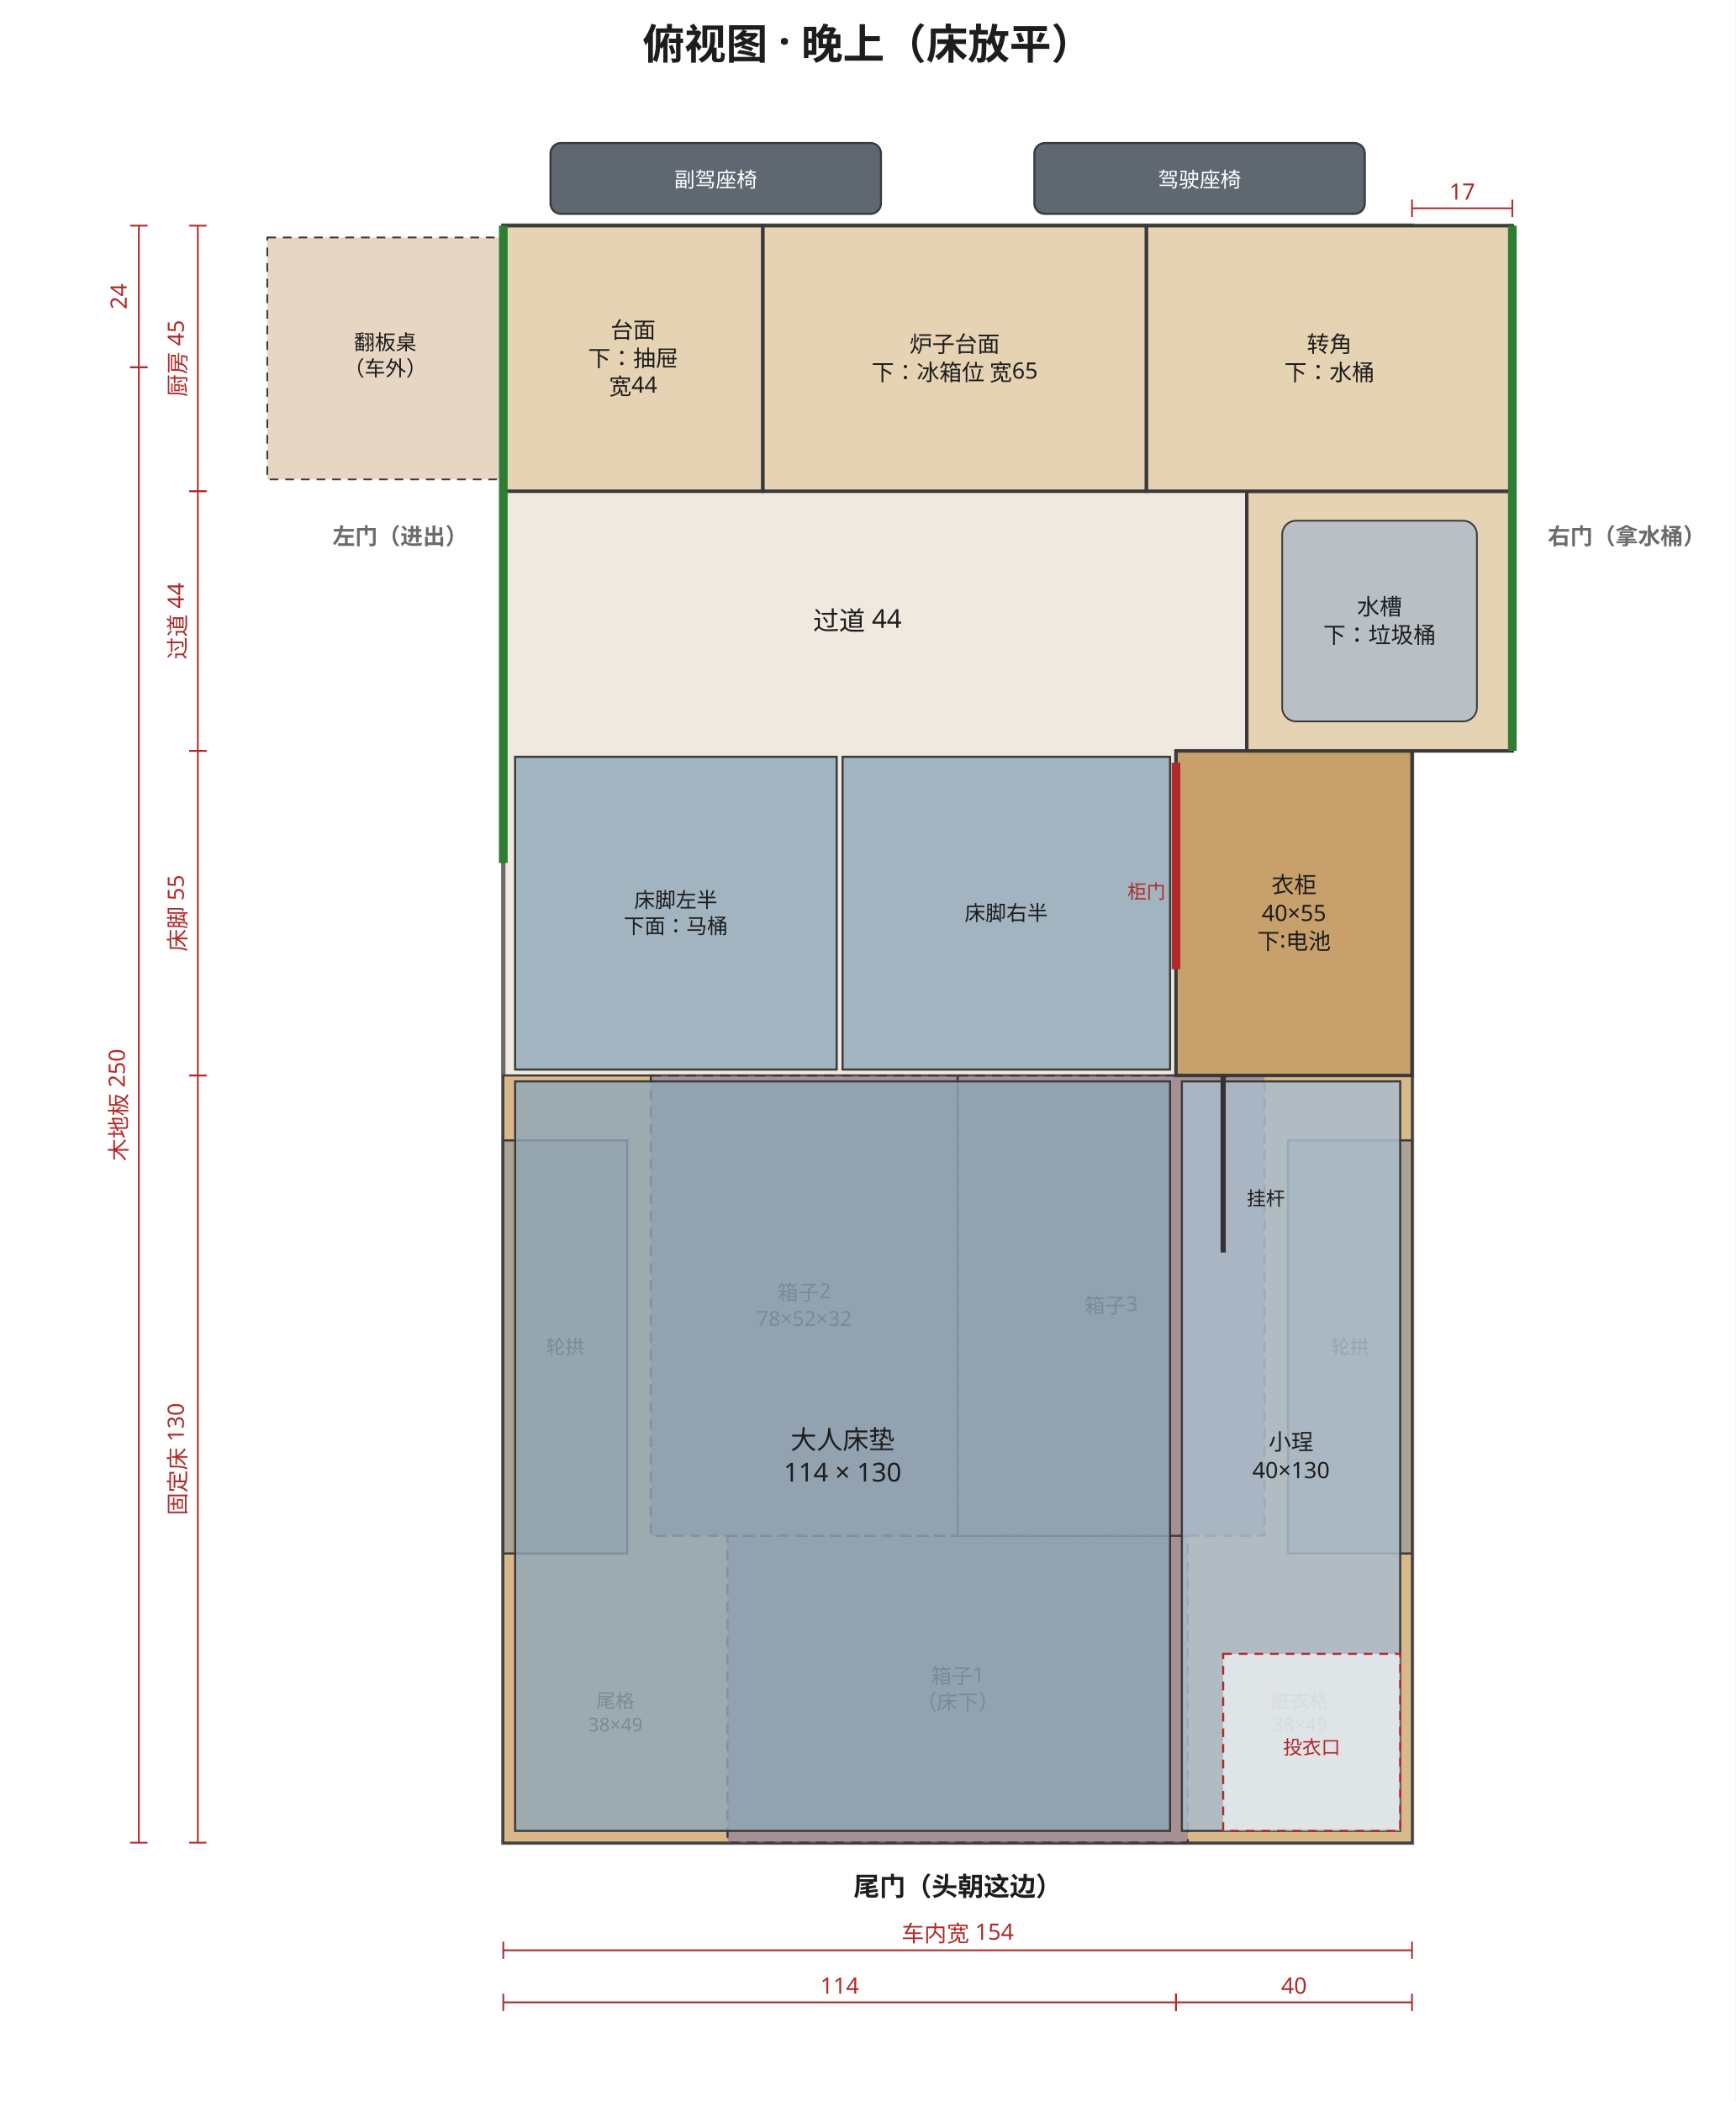
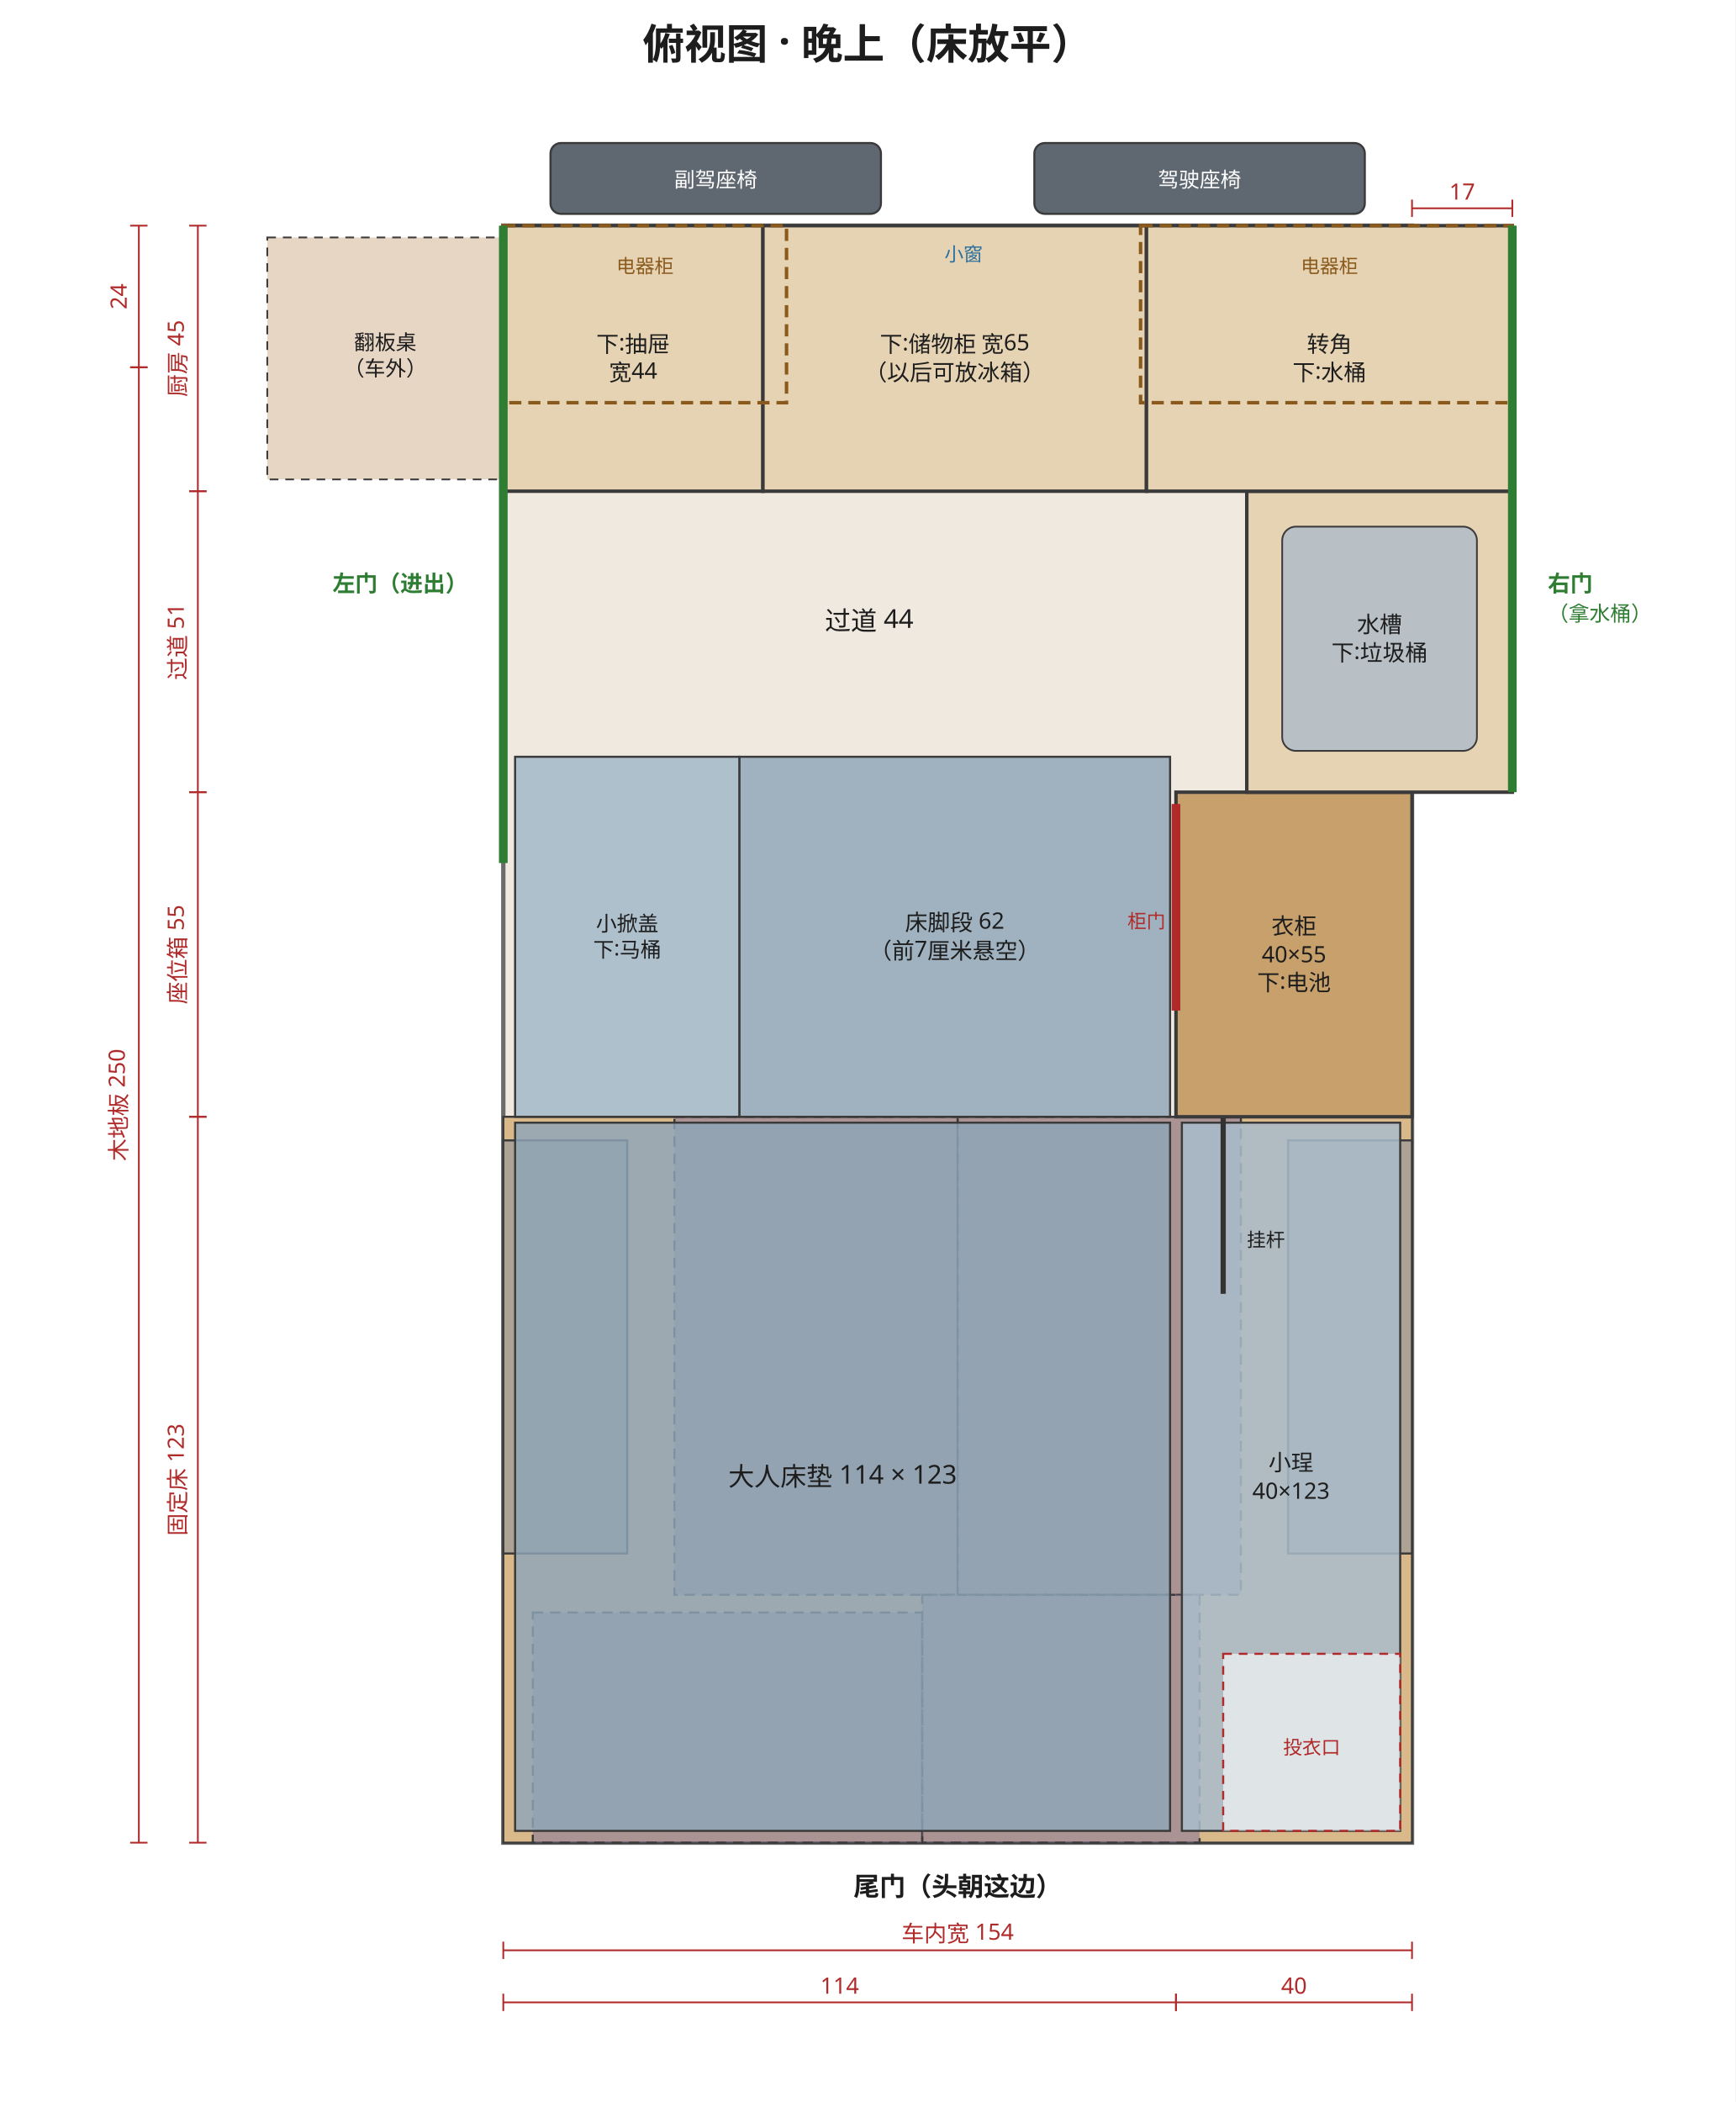
<svg xmlns="http://www.w3.org/2000/svg" width="1000" height="1211" viewBox="0 0 1000 1211" font-family="WenQuanYi Zen Hei, sans-serif">
  <rect width="1000" height="1211" fill="#ffffff" />
  <text x="500.0" y="34" font-size="24" text-anchor="middle" fill="#1d1d1d" font-weight="bold">俯视图 · 晚上（床放平）</text>
  <rect x="290.0" y="211.6" width="523.6" height="850.0" fill="#efe9df" stroke="#6b6b6b" stroke-width="2.5" />
  <rect x="290.0" y="130.0" width="523.6" height="81.6" fill="#e3ddd2" stroke="#6b6b6b" stroke-width="2.5" />
-   <rect x="813.6" y="130.0" width="57.8" height="302.6" fill="#e3ddd2" stroke="#6b6b6b" stroke-width="1.2" />
-   <rect x="290.0" y="619.6" width="523.6" height="442.0" fill="#d9b98a" stroke="#3a3a3a" stroke-width="1.2" />
-   <rect x="419.2" y="884.8" width="265.2" height="176.8" fill="#7c6f9b" stroke="#3a3a3a" stroke-width="1.2" stroke-dasharray="6 4" fill-opacity="0.55" />
-   <text x="551.8" y="969.9" font-size="12" text-anchor="middle" fill="#1d1d1d">箱子1</text>
-   <text x="551.8" y="984.9" font-size="12" text-anchor="middle" fill="#1d1d1d">（床下）</text>
-   <rect x="375.0" y="619.6" width="176.8" height="265.2" fill="#7c6f9b" stroke="#3a3a3a" stroke-width="1.2" stroke-dasharray="6 4" fill-opacity="0.55" />
-   <text x="463.4" y="748.9" font-size="12" text-anchor="middle" fill="#1d1d1d">箱子2</text>
-   <text x="463.4" y="763.9" font-size="12" text-anchor="middle" fill="#1d1d1d">78×52×32</text>
-   <rect x="551.8" y="619.6" width="176.8" height="265.2" fill="#7c6f9b" stroke="#3a3a3a" stroke-width="1.2" stroke-dasharray="6 4" fill-opacity="0.55" />
-   <text x="640.2" y="756.4" font-size="12" text-anchor="middle" fill="#1d1d1d">箱子3</text>
+   <rect x="813.6" y="130.0" width="57.8" height="326.4" fill="#e3ddd2" stroke="#6b6b6b" stroke-width="1.2" />
+   <rect x="290.0" y="643.4" width="523.6" height="418.2" fill="#d9b98a" stroke="#3a3a3a" stroke-width="1.2" />
+   <rect x="388.6" y="643.4" width="163.2" height="275.4" fill="#7c6f9b" stroke="#3a3a3a" stroke-width="1.2" stroke-dasharray="6 4" fill-opacity="0.5" />
+   <rect x="551.8" y="643.4" width="163.2" height="275.4" fill="#7c6f9b" stroke="#3a3a3a" stroke-width="1.2" stroke-dasharray="6 4" fill-opacity="0.5" />
+   <rect x="307.0" y="929.0" width="224.4" height="132.6" fill="#7c6f9b" stroke="#3a3a3a" stroke-width="1.2" stroke-dasharray="6 4" fill-opacity="0.5" />
+   <rect x="531.4" y="918.8" width="159.8" height="142.8" fill="#7c6f9b" stroke="#3a3a3a" stroke-width="1.2" stroke-dasharray="6 4" fill-opacity="0.5" />
  <rect x="290.0" y="657.0" width="71.4" height="238.0" fill="#9a9a9a" stroke="#3a3a3a" stroke-width="1.2" fill-opacity="0.7" />
-   <text x="325.7" y="779.9" font-size="11" text-anchor="middle" fill="#1d1d1d">轮拱</text>
  <rect x="742.2" y="657.0" width="71.4" height="238.0" fill="#9a9a9a" stroke="#3a3a3a" stroke-width="1.2" fill-opacity="0.7" />
-   <text x="777.9" y="779.9" font-size="11" text-anchor="middle" fill="#1d1d1d">轮拱</text>
-   <text x="354.6" y="983.8" font-size="11" text-anchor="middle" fill="#1d1d1d">尾格</text>
-   <text x="354.6" y="997.5" font-size="11" text-anchor="middle" fill="#1d1d1d">38×49</text>
-   <text x="749.0" y="983.8" font-size="11" text-anchor="middle" fill="#1d1d1d">脏衣格</text>
-   <text x="749.0" y="997.5" font-size="11" text-anchor="middle" fill="#1d1d1d">38×49</text>
-   <rect x="296.8" y="623.0" width="377.4" height="431.8" fill="#8fa6b8" stroke="#3a3a3a" stroke-width="1.2" fill-opacity="0.80" />
-   <text x="485.5" y="834.8" font-size="15" text-anchor="middle" fill="#1d1d1d">大人床垫</text>
-   <text x="485.5" y="853.5" font-size="15" text-anchor="middle" fill="#1d1d1d">114 × 130</text>
-   <rect x="681.0" y="623.0" width="125.8" height="431.8" fill="#a9bccb" stroke="#3a3a3a" stroke-width="1.2" fill-opacity="0.85" />
-   <text x="743.9" y="835.3" font-size="13" text-anchor="middle" fill="#1d1d1d">小珵</text>
-   <text x="743.9" y="851.6" font-size="13" text-anchor="middle" fill="#1d1d1d">40×130</text>
-   <rect x="296.8" y="436.0" width="185.3" height="180.2" fill="#8fa6b8" stroke="#3a3a3a" stroke-width="1.2" fill-opacity="0.80" />
-   <text x="389.4" y="522.8" font-size="12" text-anchor="middle" fill="#1d1d1d">床脚左半</text>
-   <text x="389.4" y="537.8" font-size="12" text-anchor="middle" fill="#1d1d1d">下面：马桶</text>
-   <rect x="485.5" y="436.0" width="188.7" height="180.2" fill="#8fa6b8" stroke="#3a3a3a" stroke-width="1.2" fill-opacity="0.80" />
-   <text x="579.8" y="530.3" font-size="12" text-anchor="middle" fill="#1d1d1d">床脚右半</text>
+   <rect x="296.8" y="646.8" width="377.4" height="408.0" fill="#8fa6b8" stroke="#3a3a3a" stroke-width="1.2" fill-opacity="0.82" />
+   <text x="485.5" y="856.0" font-size="15" text-anchor="middle" fill="#1d1d1d">大人床垫 114 × 123</text>
+   <rect x="426.0" y="436.0" width="248.2" height="207.4" fill="#8fa6b8" stroke="#3a3a3a" stroke-width="1.2" fill-opacity="0.82" />
+   <text x="550.1" y="536.1" font-size="13" text-anchor="middle" fill="#1d1d1d">床脚段 62</text>
+   <text x="550.1" y="552.4" font-size="13" text-anchor="middle" fill="#1d1d1d">（前7厘米悬空）</text>
+   <rect x="296.8" y="436.0" width="129.2" height="207.4" fill="#a9bccb" stroke="#3a3a3a" stroke-width="1.2" fill-opacity="0.9" />
+   <text x="361.4" y="536.4" font-size="12" text-anchor="middle" fill="#1d1d1d">小掀盖</text>
+   <text x="361.4" y="551.4" font-size="12" text-anchor="middle" fill="#1d1d1d">下:马桶</text>
+   <rect x="681.0" y="646.8" width="125.8" height="408.0" fill="#a9bccb" stroke="#3a3a3a" stroke-width="1.2" fill-opacity="0.85" />
+   <text x="743.9" y="847.2" font-size="13" text-anchor="middle" fill="#1d1d1d">小珵</text>
+   <text x="743.9" y="863.5" font-size="13" text-anchor="middle" fill="#1d1d1d">40×123</text>
  <rect x="704.8" y="952.8" width="102.0" height="102.0" fill="#ffffff" stroke="#b02a2a" stroke-width="1.2" stroke-dasharray="5 4" fill-opacity="0.6" />
  <text x="755.8" y="1010.6" font-size="11" text-anchor="middle" fill="#b02a2a">投衣口</text>
-   <rect x="677.6" y="432.6" width="136.0" height="187.0" fill="#c7a06c" stroke="#3a3a3a" stroke-width="2" />
-   <text x="745.6" y="514.4" font-size="13" text-anchor="middle" fill="#1d1d1d">衣柜</text>
-   <text x="745.6" y="530.6" font-size="13" text-anchor="middle" fill="#1d1d1d">40×55</text>
-   <text x="745.6" y="546.9" font-size="13" text-anchor="middle" fill="#1d1d1d">下:电池</text>
-   <line x1="677.6" y1="439.4" x2="677.6" y2="558.4" stroke="#b02a2a" stroke-width="5" />
-   <text x="671.6" y="517.6" font-size="11" text-anchor="end" fill="#b02a2a">柜门</text>
-   <line x1="704.8" y1="619.6" x2="704.8" y2="721.6" stroke="#333" stroke-width="3" />
-   <text x="718.4" y="694.4" font-size="11" text-anchor="start" fill="#1d1d1d">挂杆</text>
-   <text x="494.0" y="363.0" font-size="15" text-anchor="middle" fill="#1d1d1d">过道 44</text>
-   <rect x="718.4" y="283.0" width="153.0" height="149.6" fill="#e6d3b3" stroke="#3a3a3a" stroke-width="2" />
-   <rect x="738.8" y="300.0" width="112.2" height="115.6" rx="8" fill="#b8c0c6" stroke="#3a3a3a" />
-   <text x="794.9" y="354.2" font-size="13" text-anchor="middle" fill="#1d1d1d">水槽</text>
-   <text x="794.9" y="370.5" font-size="13" text-anchor="middle" fill="#1d1d1d">下：垃圾桶</text>
+   <line x1="704.8" y1="643.4" x2="704.8" y2="745.4" stroke="#333" stroke-width="3" />
+   <text x="718.4" y="718.2" font-size="11" text-anchor="start" fill="#1d1d1d">挂杆</text>
+   <rect x="677.6" y="456.4" width="136.0" height="187.0" fill="#c7a06c" stroke="#3a3a3a" stroke-width="2" />
+   <text x="745.6" y="538.2" font-size="13" text-anchor="middle" fill="#1d1d1d">衣柜</text>
+   <text x="745.6" y="554.4" font-size="13" text-anchor="middle" fill="#1d1d1d">40×55</text>
+   <text x="745.6" y="570.7" font-size="13" text-anchor="middle" fill="#1d1d1d">下:电池</text>
+   <line x1="677.6" y1="463.2" x2="677.6" y2="582.2" stroke="#b02a2a" stroke-width="5" />
+   <text x="671.6" y="534.6" font-size="11" text-anchor="end" fill="#b02a2a">柜门</text>
+   <text x="500.8" y="363.0" font-size="15" text-anchor="middle" fill="#1d1d1d">过道 44</text>
+   <rect x="718.4" y="283.0" width="153.0" height="173.4" fill="#e6d3b3" stroke="#3a3a3a" stroke-width="2" />
+   <rect x="738.8" y="303.4" width="112.2" height="129.2" rx="8" fill="#b8c0c6" stroke="#3a3a3a" />
+   <text x="794.9" y="364.4" font-size="13" text-anchor="middle" fill="#1d1d1d">水槽</text>
+   <text x="794.9" y="380.7" font-size="13" text-anchor="middle" fill="#1d1d1d">下:垃圾桶</text>
  <rect x="290.0" y="130.0" width="149.6" height="153.0" fill="#e6d3b3" stroke="#3a3a3a" stroke-width="2" />
-   <text x="364.8" y="194.8" font-size="13" text-anchor="middle" fill="#1d1d1d">台面</text>
-   <text x="364.8" y="211.1" font-size="13" text-anchor="middle" fill="#1d1d1d">下：抽屉</text>
-   <text x="364.8" y="227.3" font-size="13" text-anchor="middle" fill="#1d1d1d">宽44</text>
+   <text x="364.8" y="202.9" font-size="13" text-anchor="middle" fill="#1d1d1d">下:抽屉</text>
+   <text x="364.8" y="219.2" font-size="13" text-anchor="middle" fill="#1d1d1d">宽44</text>
  <rect x="439.6" y="130.0" width="221.0" height="153.0" fill="#e6d3b3" stroke="#3a3a3a" stroke-width="2" />
-   <text x="550.1" y="202.9" font-size="13" text-anchor="middle" fill="#1d1d1d">炉子台面</text>
-   <text x="550.1" y="219.2" font-size="13" text-anchor="middle" fill="#1d1d1d">下：冰箱位 宽65</text>
+   <text x="550.1" y="202.9" font-size="13" text-anchor="middle" fill="#1d1d1d">下:储物柜 宽65</text>
+   <text x="550.1" y="219.2" font-size="13" text-anchor="middle" fill="#1d1d1d">（以后可放冰箱）</text>
  <rect x="660.6" y="130.0" width="210.8" height="153.0" fill="#e6d3b3" stroke="#3a3a3a" stroke-width="2" />
  <text x="766.0" y="202.9" font-size="13" text-anchor="middle" fill="#1d1d1d">转角</text>
-   <text x="766.0" y="219.2" font-size="13" text-anchor="middle" fill="#1d1d1d">下：水桶</text>
+   <text x="766.0" y="219.2" font-size="13" text-anchor="middle" fill="#1d1d1d">下:水桶</text>
+   <rect x="290.0" y="130.0" width="163.2" height="102.0" fill="none" stroke="#8a5a1c" stroke-width="2" stroke-dasharray="7 4" />
+   <rect x="657.2" y="130.0" width="214.2" height="102.0" fill="none" stroke="#8a5a1c" stroke-width="2" stroke-dasharray="7 4" />
+   <text x="371.6" y="157.2" font-size="11" text-anchor="middle" fill="#8a5a1c">电器柜</text>
+   <text x="766.0" y="157.2" font-size="11" text-anchor="middle" fill="#8a5a1c">电器柜</text>
+   <text x="555.2" y="150.4" font-size="11" text-anchor="middle" fill="#2a6f9e">小窗</text>
  <rect x="154.0" y="136.8" width="136.0" height="139.4" fill="#b98b56" fill-opacity="0.35" stroke="#3a3a3a" stroke-dasharray="5 4" />
  <text x="222.0" y="201.5" font-size="12" text-anchor="middle" fill="#1d1d1d">翻板桌</text>
  <text x="222.0" y="216.5" font-size="12" text-anchor="middle" fill="#1d1d1d">（车外）</text>
  <rect x="317.2" y="82.4" width="190.4" height="40.8" fill="#5f6770" stroke="#3a3a3a" stroke-width="1.2" rx="6" />
  <rect x="596.0" y="82.4" width="190.4" height="40.8" fill="#5f6770" stroke="#3a3a3a" stroke-width="1.2" rx="6" />
  <text x="412.4" y="107.8" font-size="12" text-anchor="middle" fill="#fff">副驾座椅</text>
  <text x="691.2" y="107.8" font-size="12" text-anchor="middle" fill="#fff">驾驶座椅</text>
-   <text x="269.6" y="313.6" font-size="13" text-anchor="end" fill="#6b6b6b" font-weight="bold">左门（进出）</text>
-   <text x="891.8" y="313.6" font-size="13" text-anchor="start" fill="#6b6b6b" font-weight="bold">右门（拿水桶）</text>
+   <text x="269.6" y="340.8" font-size="13" text-anchor="end" fill="#2e7d32" font-weight="bold">左门（进出）</text>
+   <text x="891.8" y="340.8" font-size="13" text-anchor="start" fill="#2e7d32" font-weight="bold">右门</text>
+   <text x="891.8" y="357.8" font-size="12" text-anchor="start" fill="#2e7d32">（拿水桶）</text>
  <line x1="290.0" y1="130.0" x2="290.0" y2="497.2" stroke="#2e7d32" stroke-width="5" />
-   <line x1="871.4" y1="130.0" x2="871.4" y2="432.6" stroke="#2e7d32" stroke-width="5" />
+   <line x1="871.4" y1="130.0" x2="871.4" y2="456.4" stroke="#2e7d32" stroke-width="5" />
  <text x="551.8" y="1092.2" font-size="15" text-anchor="middle" fill="#1d1d1d" font-weight="bold">尾门（头朝这边）</text>
  <line x1="290.0" y1="1123.6" x2="813.6" y2="1123.6" stroke="#b02a2a" stroke-width="1" />
-   <line x1="290.0" y1="1118.6" x2="290.0" y2="1128.6" stroke="#b02a2a" />
-   <line x1="813.6" y1="1118.6" x2="813.6" y2="1128.6" stroke="#b02a2a" />
+   <line x1="290.0" y1="1118.6" x2="290.0" y2="1128.6" stroke="#b02a2a" stroke-width="1" />
+   <line x1="813.6" y1="1118.6" x2="813.6" y2="1128.6" stroke="#b02a2a" stroke-width="1" />
  <text x="551.8" y="1118.6" font-size="13" text-anchor="middle" fill="#b02a2a">车内宽 154</text>
  <line x1="290.0" y1="1153.6" x2="677.6" y2="1153.6" stroke="#b02a2a" stroke-width="1" />
-   <line x1="290.0" y1="1148.6" x2="290.0" y2="1158.6" stroke="#b02a2a" />
-   <line x1="677.6" y1="1148.6" x2="677.6" y2="1158.6" stroke="#b02a2a" />
+   <line x1="290.0" y1="1148.6" x2="290.0" y2="1158.6" stroke="#b02a2a" stroke-width="1" />
+   <line x1="677.6" y1="1148.6" x2="677.6" y2="1158.6" stroke="#b02a2a" stroke-width="1" />
  <text x="483.8" y="1148.6" font-size="13" text-anchor="middle" fill="#b02a2a">114</text>
  <line x1="677.6" y1="1153.6" x2="813.6" y2="1153.6" stroke="#b02a2a" stroke-width="1" />
-   <line x1="677.6" y1="1148.6" x2="677.6" y2="1158.6" stroke="#b02a2a" />
-   <line x1="813.6" y1="1148.6" x2="813.6" y2="1158.6" stroke="#b02a2a" />
+   <line x1="677.6" y1="1148.6" x2="677.6" y2="1158.6" stroke="#b02a2a" stroke-width="1" />
+   <line x1="813.6" y1="1148.6" x2="813.6" y2="1158.6" stroke="#b02a2a" stroke-width="1" />
  <text x="745.6" y="1148.6" font-size="13" text-anchor="middle" fill="#b02a2a">40</text>
-   <line x1="114.0" y1="619.6" x2="114.0" y2="1061.6" stroke="#b02a2a" stroke-width="1" />
-   <line x1="109.0" y1="619.6" x2="119.0" y2="619.6" stroke="#b02a2a" />
-   <line x1="109.0" y1="1061.6" x2="119.0" y2="1061.6" stroke="#b02a2a" />
-   <text x="107.0" y="840.6" font-size="13" text-anchor="middle" fill="#b02a2a" transform="rotate(-90 107.0 840.6)">固定床 130</text>
-   <line x1="114.0" y1="432.6" x2="114.0" y2="619.6" stroke="#b02a2a" stroke-width="1" />
-   <line x1="109.0" y1="432.6" x2="119.0" y2="432.6" stroke="#b02a2a" />
-   <line x1="109.0" y1="619.6" x2="119.0" y2="619.6" stroke="#b02a2a" />
-   <text x="107.0" y="526.1" font-size="13" text-anchor="middle" fill="#b02a2a" transform="rotate(-90 107.0 526.1)">床脚 55</text>
-   <line x1="114.0" y1="283.0" x2="114.0" y2="432.6" stroke="#b02a2a" stroke-width="1" />
-   <line x1="109.0" y1="283.0" x2="119.0" y2="283.0" stroke="#b02a2a" />
-   <line x1="109.0" y1="432.6" x2="119.0" y2="432.6" stroke="#b02a2a" />
-   <text x="107.0" y="357.8" font-size="13" text-anchor="middle" fill="#b02a2a" transform="rotate(-90 107.0 357.8)">过道 44</text>
+   <line x1="114.0" y1="643.4" x2="114.0" y2="1061.6" stroke="#b02a2a" stroke-width="1" />
+   <line x1="109.0" y1="643.4" x2="119.0" y2="643.4" stroke="#b02a2a" stroke-width="1" />
+   <line x1="109.0" y1="1061.6" x2="119.0" y2="1061.6" stroke="#b02a2a" stroke-width="1" />
+   <text x="107.0" y="852.5" font-size="13" text-anchor="middle" fill="#b02a2a" transform="rotate(-90 107.0 852.5)">固定床 123</text>
+   <line x1="114.0" y1="456.4" x2="114.0" y2="643.4" stroke="#b02a2a" stroke-width="1" />
+   <line x1="109.0" y1="456.4" x2="119.0" y2="456.4" stroke="#b02a2a" stroke-width="1" />
+   <line x1="109.0" y1="643.4" x2="119.0" y2="643.4" stroke="#b02a2a" stroke-width="1" />
+   <text x="107.0" y="549.9" font-size="13" text-anchor="middle" fill="#b02a2a" transform="rotate(-90 107.0 549.9)">座位箱 55</text>
+   <line x1="114.0" y1="283.0" x2="114.0" y2="456.4" stroke="#b02a2a" stroke-width="1" />
+   <line x1="109.0" y1="283.0" x2="119.0" y2="283.0" stroke="#b02a2a" stroke-width="1" />
+   <line x1="109.0" y1="456.4" x2="119.0" y2="456.4" stroke="#b02a2a" stroke-width="1" />
+   <text x="107.0" y="369.7" font-size="13" text-anchor="middle" fill="#b02a2a" transform="rotate(-90 107.0 369.7)">过道 51</text>
  <line x1="114.0" y1="130.0" x2="114.0" y2="283.0" stroke="#b02a2a" stroke-width="1" />
-   <line x1="109.0" y1="130.0" x2="119.0" y2="130.0" stroke="#b02a2a" />
-   <line x1="109.0" y1="283.0" x2="119.0" y2="283.0" stroke="#b02a2a" />
+   <line x1="109.0" y1="130.0" x2="119.0" y2="130.0" stroke="#b02a2a" stroke-width="1" />
+   <line x1="109.0" y1="283.0" x2="119.0" y2="283.0" stroke="#b02a2a" stroke-width="1" />
  <text x="107.0" y="206.5" font-size="13" text-anchor="middle" fill="#b02a2a" transform="rotate(-90 107.0 206.5)">厨房 45</text>
  <line x1="80.0" y1="211.6" x2="80.0" y2="1061.6" stroke="#b02a2a" stroke-width="1" />
-   <line x1="75.0" y1="211.6" x2="85.0" y2="211.6" stroke="#b02a2a" />
-   <line x1="75.0" y1="1061.6" x2="85.0" y2="1061.6" stroke="#b02a2a" />
+   <line x1="75.0" y1="211.6" x2="85.0" y2="211.6" stroke="#b02a2a" stroke-width="1" />
+   <line x1="75.0" y1="1061.6" x2="85.0" y2="1061.6" stroke="#b02a2a" stroke-width="1" />
  <text x="73.0" y="636.6" font-size="13" text-anchor="middle" fill="#b02a2a" transform="rotate(-90 73.0 636.6)">木地板 250</text>
  <line x1="80.0" y1="130.0" x2="80.0" y2="211.6" stroke="#b02a2a" stroke-width="1" />
-   <line x1="75.0" y1="130.0" x2="85.0" y2="130.0" stroke="#b02a2a" />
-   <line x1="75.0" y1="211.6" x2="85.0" y2="211.6" stroke="#b02a2a" />
+   <line x1="75.0" y1="130.0" x2="85.0" y2="130.0" stroke="#b02a2a" stroke-width="1" />
+   <line x1="75.0" y1="211.6" x2="85.0" y2="211.6" stroke="#b02a2a" stroke-width="1" />
  <text x="73.0" y="170.8" font-size="13" text-anchor="middle" fill="#b02a2a" transform="rotate(-90 73.0 170.8)">24</text>
  <line x1="813.6" y1="120.0" x2="871.4" y2="120.0" stroke="#b02a2a" stroke-width="1" />
-   <line x1="813.6" y1="115.0" x2="813.6" y2="125.0" stroke="#b02a2a" />
-   <line x1="871.4" y1="115.0" x2="871.4" y2="125.0" stroke="#b02a2a" />
+   <line x1="813.6" y1="115.0" x2="813.6" y2="125.0" stroke="#b02a2a" stroke-width="1" />
+   <line x1="871.4" y1="115.0" x2="871.4" y2="125.0" stroke="#b02a2a" stroke-width="1" />
  <text x="842.5" y="115.0" font-size="13" text-anchor="middle" fill="#b02a2a">17</text>
</svg>
